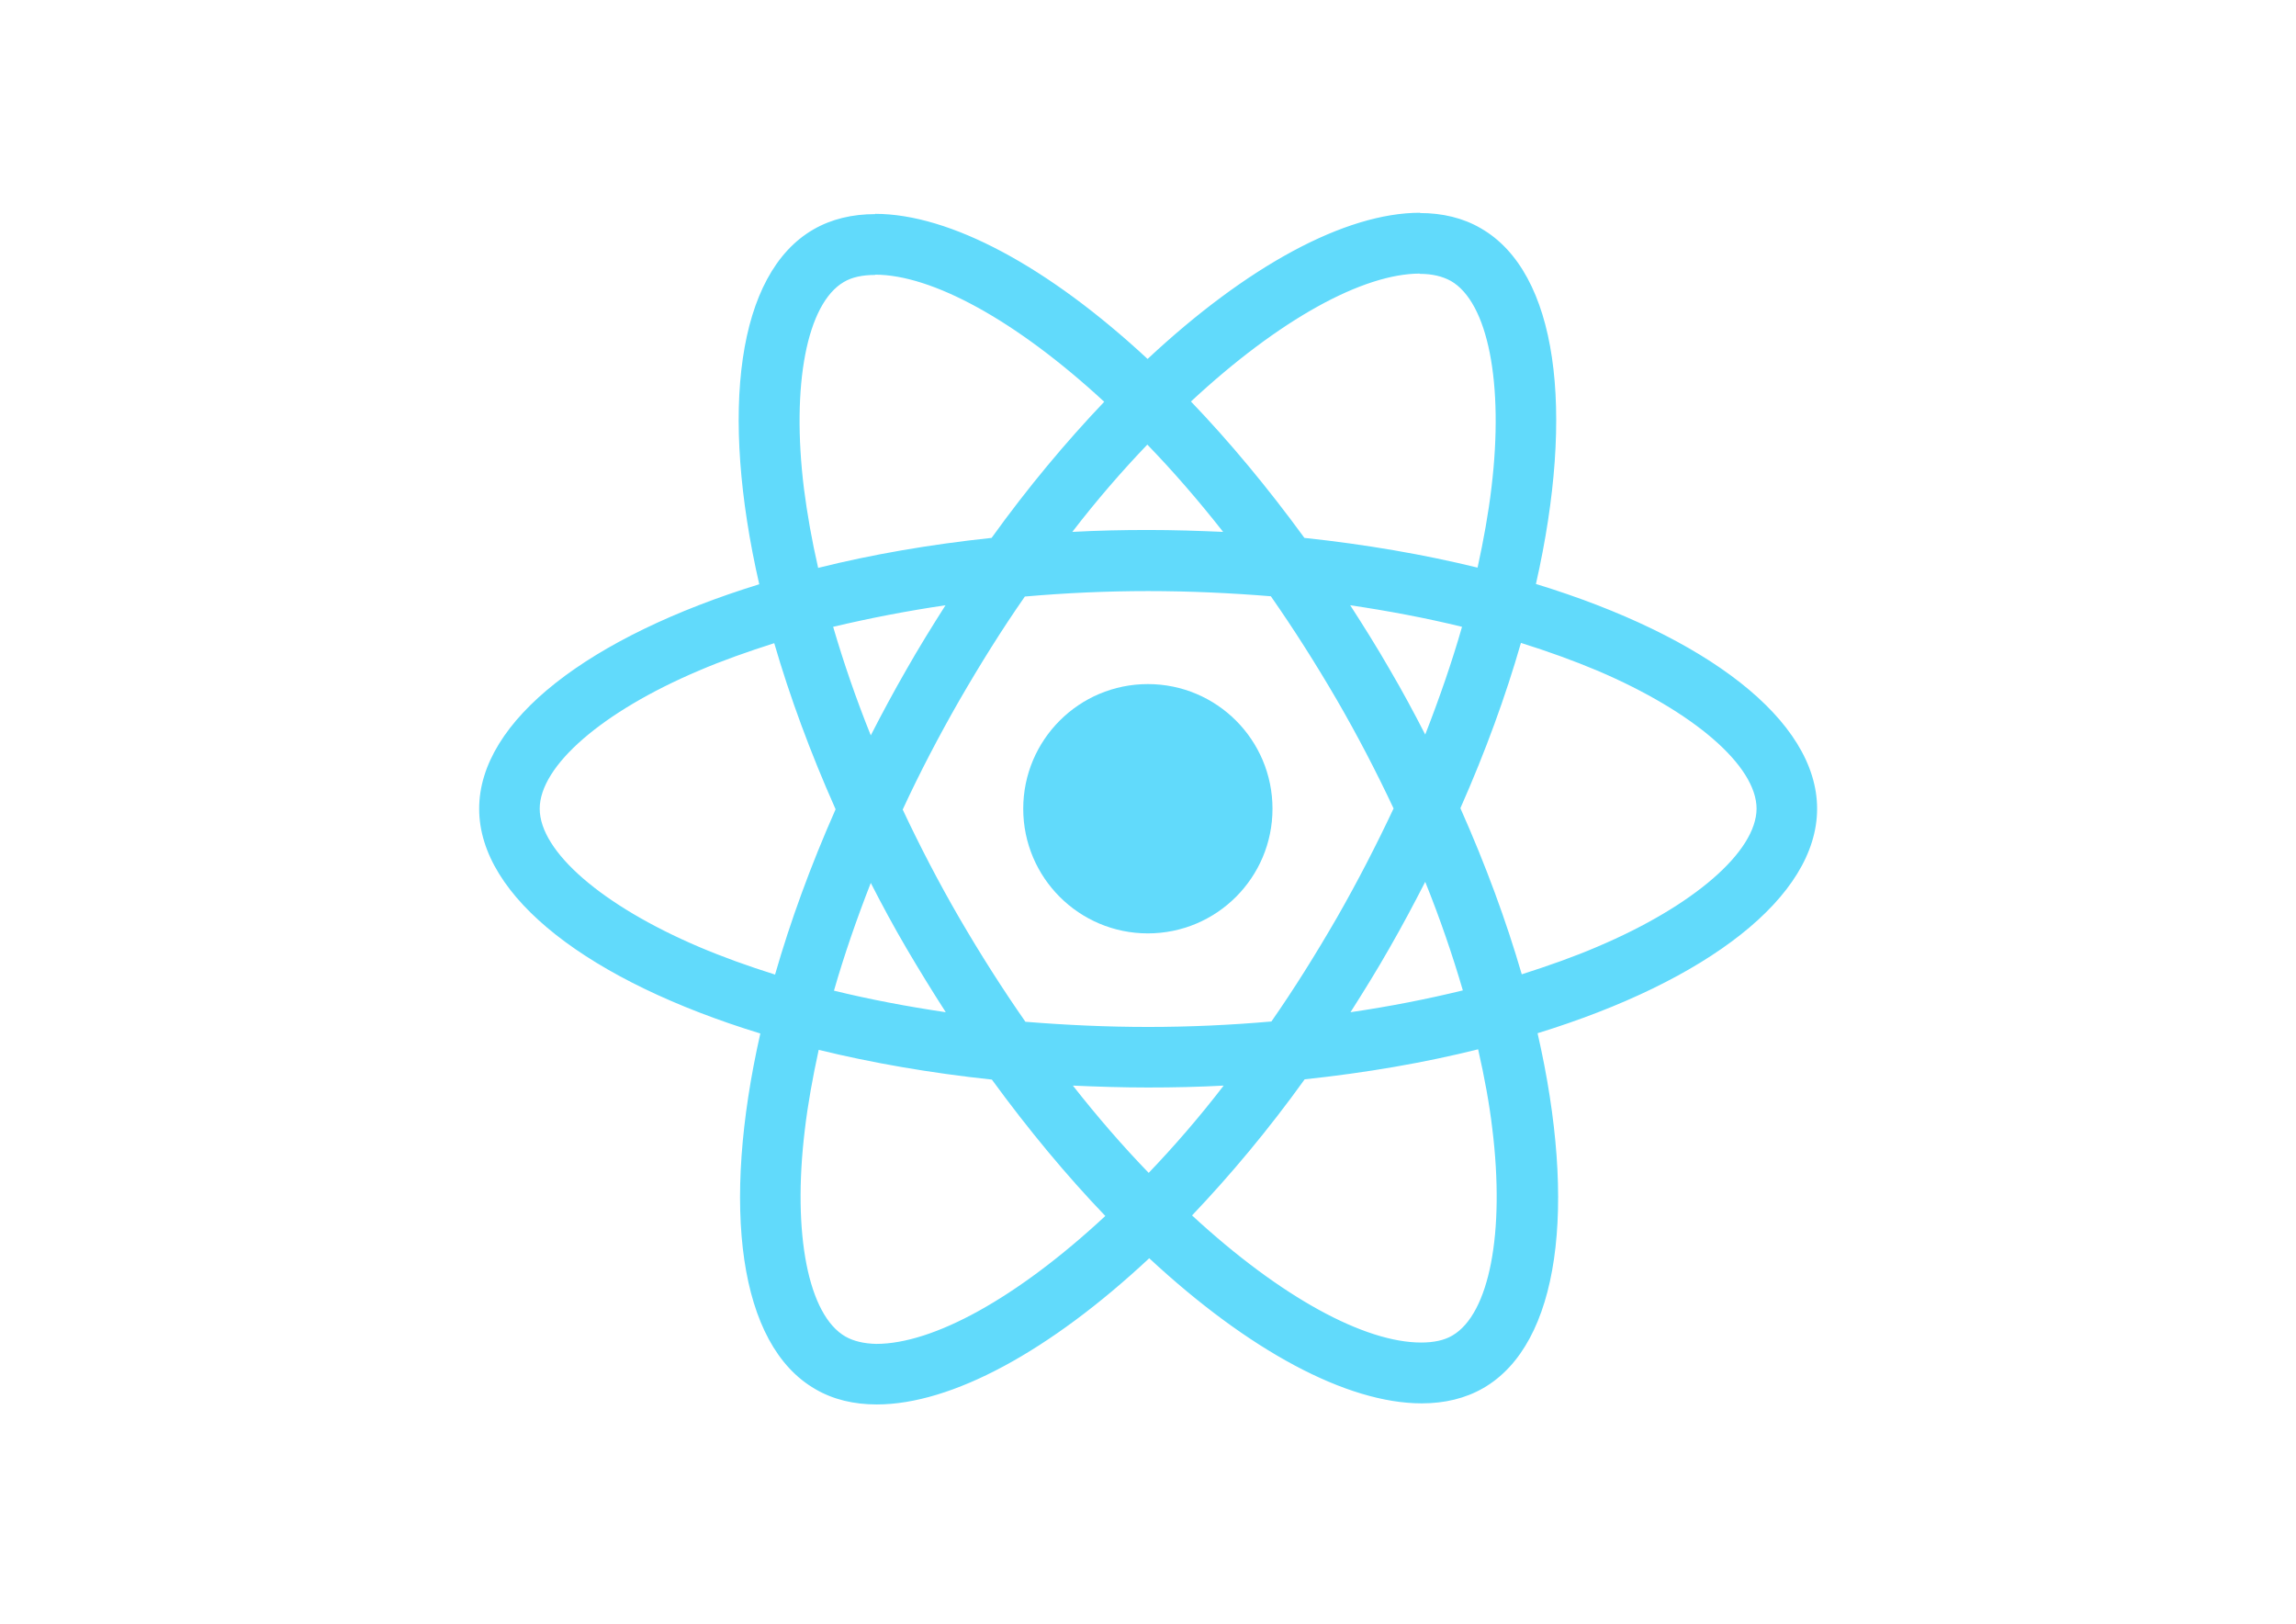
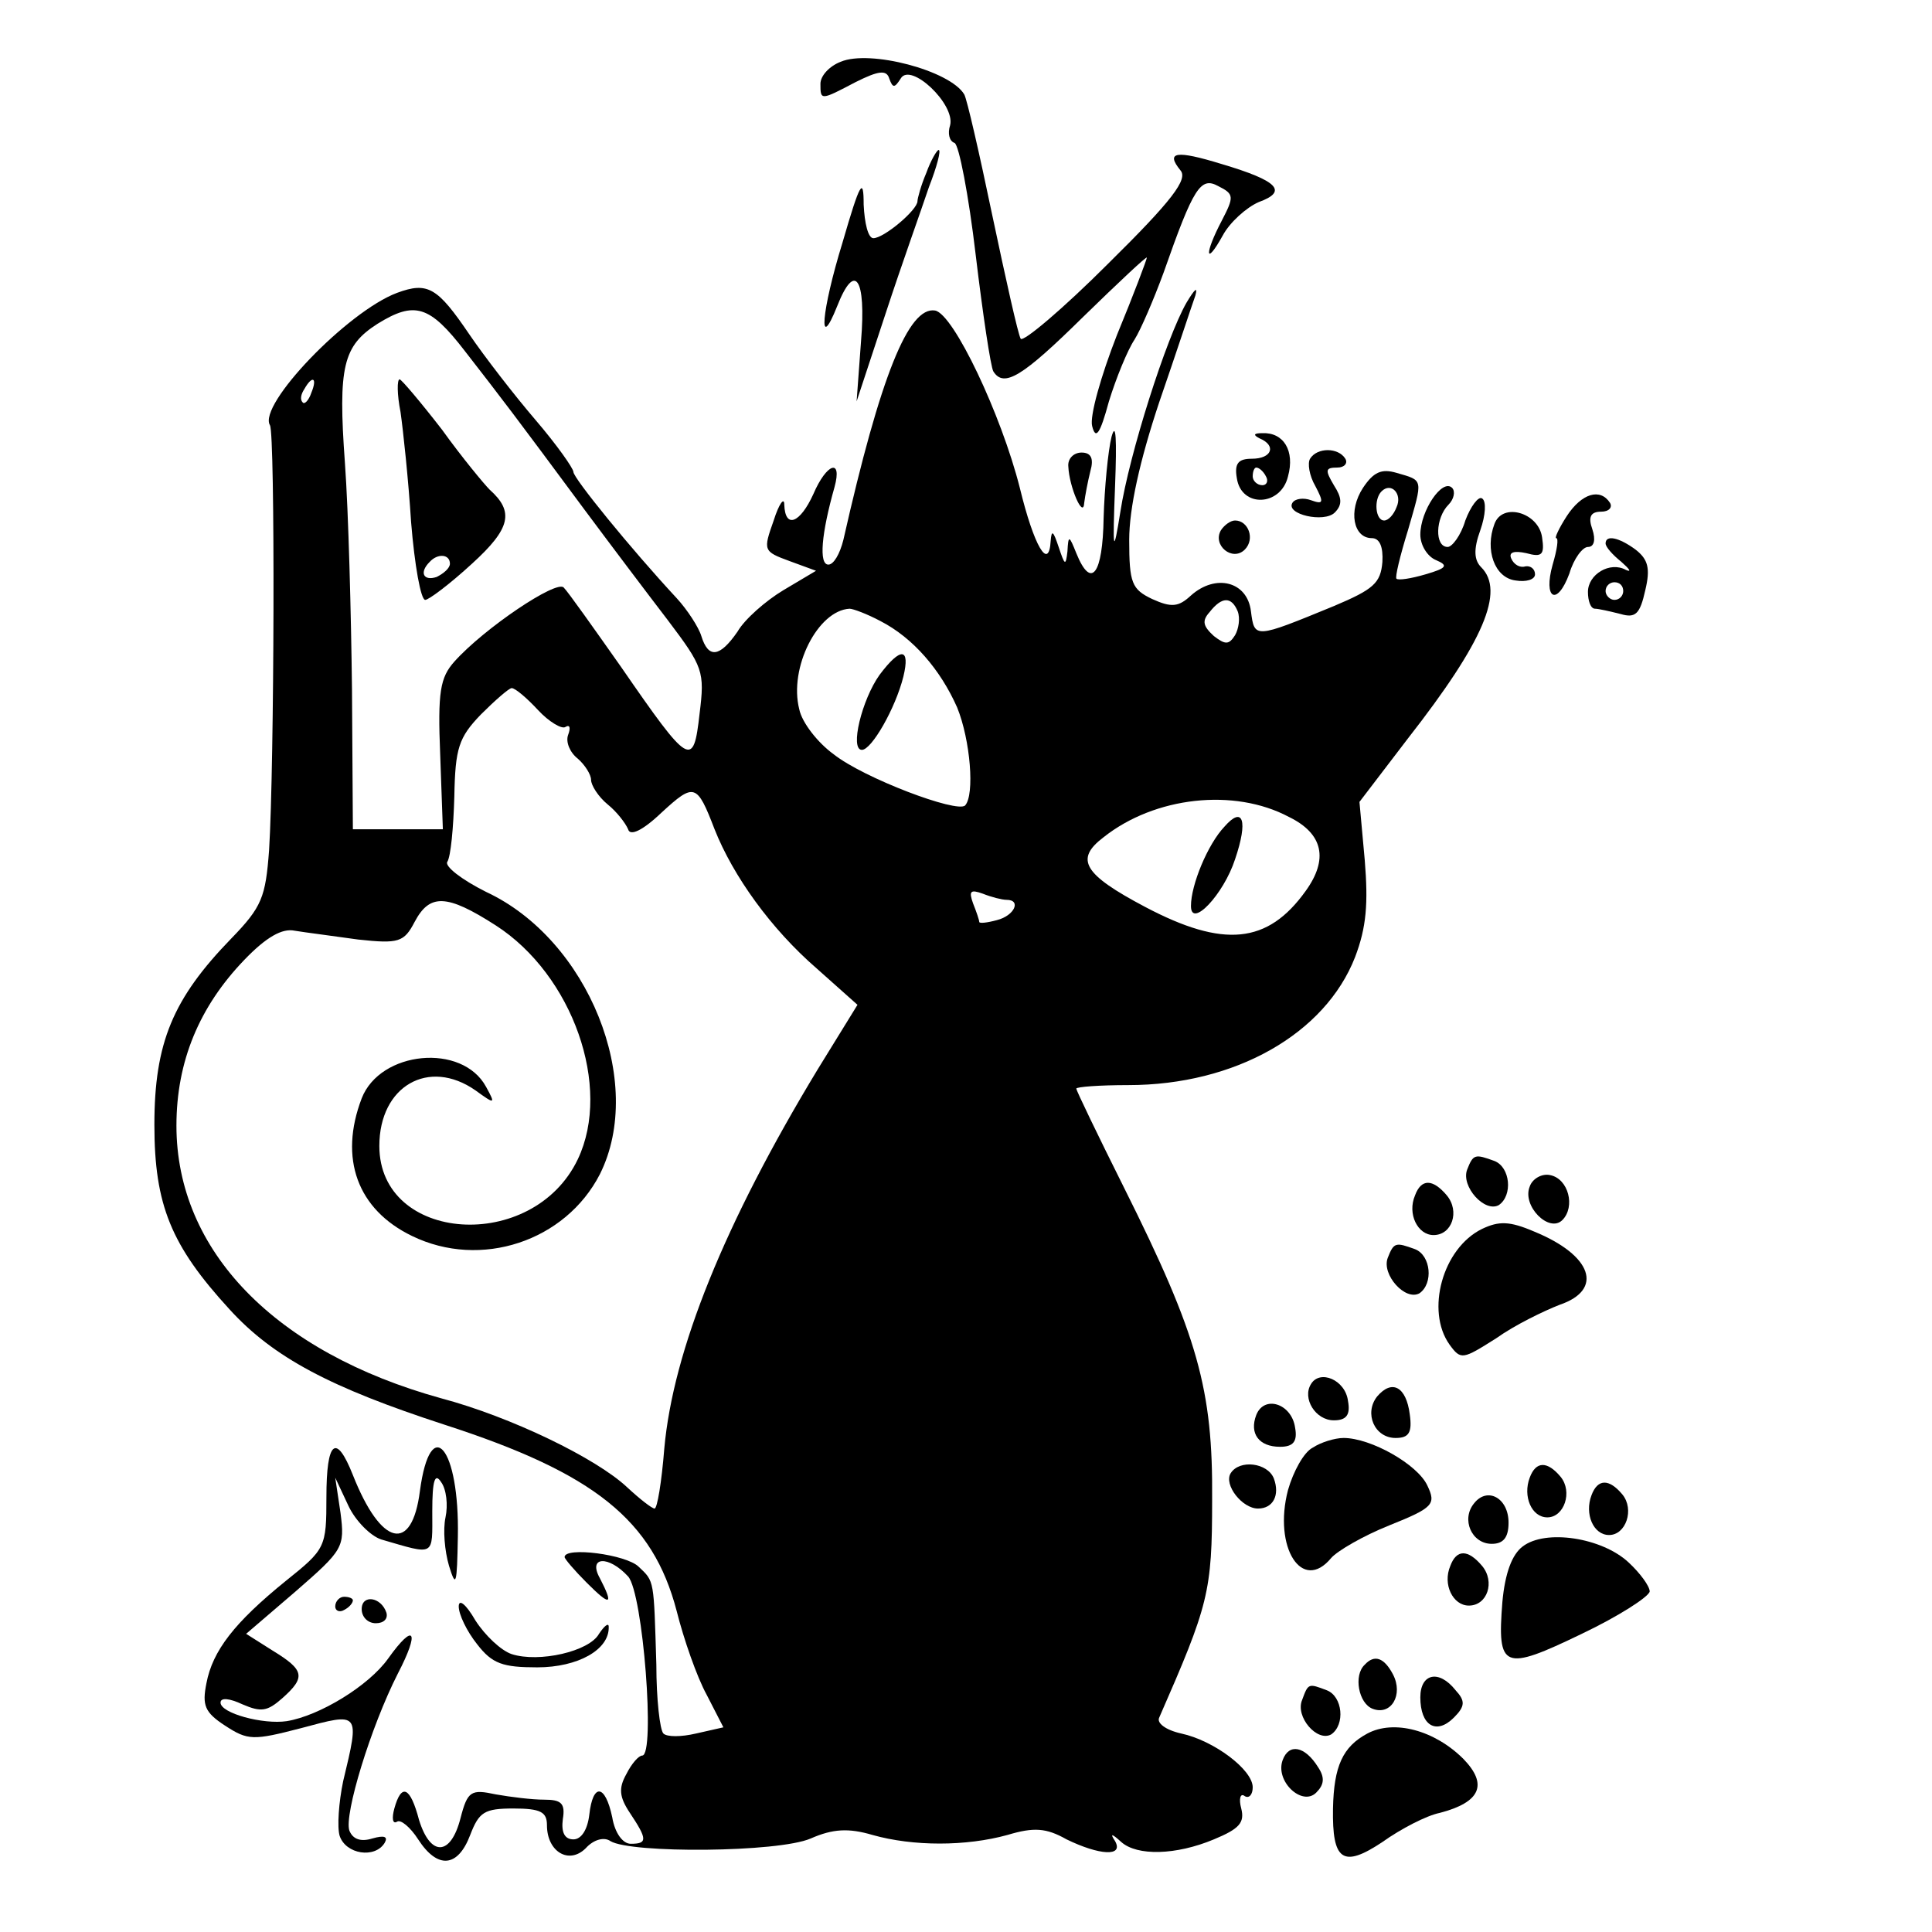
- <svg xmlns="http://www.w3.org/2000/svg" viewBox="0 0 841.9 595.3">
-   <g fill="#61DAFB">
-     <path d="M666.3 296.5c0-32.5-40.7-63.3-103.1-82.4 14.4-63.6 8-114.2-20.2-130.4-6.5-3.8-14.1-5.6-22.4-5.6v22.3c4.6 0 8.3.9 11.4 2.6 13.6 7.8 19.5 37.5 14.9 75.7-1.1 9.4-2.9 19.3-5.1 29.4-19.6-4.8-41-8.5-63.5-10.9-13.5-18.5-27.5-35.3-41.6-50 32.6-30.3 63.2-46.9 84-46.9V78c-27.5 0-63.5 19.6-99.9 53.6-36.4-33.8-72.4-53.2-99.9-53.2v22.3c20.7 0 51.4 16.5 84 46.6-14 14.7-28 31.4-41.3 49.9-22.6 2.4-44 6.1-63.6 11-2.3-10-4-19.7-5.2-29-4.7-38.2 1.1-67.9 14.6-75.8 3-1.8 6.9-2.6 11.5-2.6V78.5c-8.4 0-16 1.8-22.6 5.6-28.1 16.2-34.4 66.7-19.9 130.1-62.2 19.2-102.7 49.9-102.7 82.3 0 32.5 40.7 63.3 103.1 82.4-14.4 63.6-8 114.2 20.2 130.4 6.5 3.8 14.1 5.6 22.5 5.6 27.5 0 63.5-19.6 99.9-53.6 36.4 33.8 72.4 53.2 99.9 53.2 8.4 0 16-1.8 22.6-5.6 28.1-16.2 34.4-66.7 19.9-130.1 62-19.1 102.5-49.9 102.5-82.3zm-130.2-66.7c-3.7 12.9-8.3 26.2-13.5 39.5-4.1-8-8.4-16-13.1-24-4.6-8-9.5-15.8-14.4-23.4 14.2 2.1 27.9 4.7 41 7.9zm-45.8 106.5c-7.8 13.5-15.8 26.3-24.1 38.2-14.9 1.3-30 2-45.2 2-15.1 0-30.2-.7-45-1.9-8.3-11.9-16.4-24.6-24.2-38-7.6-13.1-14.5-26.4-20.8-39.8 6.2-13.4 13.2-26.8 20.7-39.9 7.8-13.5 15.8-26.3 24.1-38.2 14.9-1.3 30-2 45.2-2 15.1 0 30.2.7 45 1.9 8.3 11.9 16.4 24.6 24.2 38 7.6 13.1 14.5 26.4 20.8 39.8-6.3 13.4-13.2 26.8-20.7 39.9zm32.3-13c5.4 13.4 10 26.8 13.8 39.8-13.1 3.2-26.9 5.9-41.2 8 4.9-7.7 9.8-15.6 14.4-23.7 4.6-8 8.9-16.1 13-24.1zM421.2 430c-9.3-9.6-18.6-20.3-27.8-32 9 .4 18.2.7 27.5.7 9.4 0 18.7-.2 27.8-.7-9 11.7-18.3 22.4-27.5 32zm-74.4-58.9c-14.2-2.1-27.9-4.7-41-7.9 3.7-12.9 8.3-26.2 13.5-39.5 4.1 8 8.4 16 13.1 24 4.7 8 9.5 15.8 14.4 23.4zM420.7 163c9.3 9.6 18.6 20.3 27.8 32-9-.4-18.2-.7-27.5-.7-9.4 0-18.7.2-27.8.7 9-11.7 18.3-22.4 27.5-32zm-74 58.9c-4.9 7.7-9.8 15.6-14.4 23.7-4.6 8-8.9 16-13 24-5.4-13.4-10-26.8-13.8-39.8 13.1-3.1 26.9-5.8 41.2-7.9zm-90.5 125.2c-35.4-15.1-58.3-34.9-58.3-50.6 0-15.7 22.9-35.6 58.3-50.6 8.6-3.7 18-7 27.7-10.1 5.7 19.6 13.2 40 22.5 60.9-9.2 20.8-16.6 41.1-22.2 60.6-9.9-3.1-19.3-6.5-28-10.2zM310 490c-13.6-7.8-19.5-37.5-14.9-75.7 1.1-9.4 2.9-19.3 5.1-29.4 19.6 4.8 41 8.5 63.5 10.9 13.5 18.5 27.5 35.3 41.6 50-32.6 30.3-63.2 46.9-84 46.9-4.5-.1-8.3-1-11.3-2.7zm237.2-76.2c4.7 38.2-1.1 67.9-14.6 75.8-3 1.8-6.9 2.6-11.5 2.6-20.7 0-51.4-16.5-84-46.6 14-14.7 28-31.4 41.3-49.9 22.6-2.4 44-6.1 63.6-11 2.3 10.1 4.1 19.8 5.2 29.1zm38.5-66.7c-8.6 3.7-18 7-27.7 10.1-5.7-19.6-13.2-40-22.5-60.9 9.2-20.8 16.6-41.1 22.2-60.6 9.9 3.1 19.3 6.5 28.1 10.2 35.4 15.1 58.3 34.9 58.3 50.6-.1 15.7-23 35.6-58.4 50.6zM320.8 78.4z" />
-     <circle cx="420.9" cy="296.5" r="45.7" />
-     <path d="M520.5 78.1z" />
+ <svg xmlns="http://www.w3.org/2000/svg" version="1.0" width="219pt" height="219pt" viewBox="0 0 219 219" preserveAspectRatio="xMidYMid meet">
+   <g transform="translate(0,219) scale(0.1,-0.1)" fill="#000000" stroke="none">
+     <path d="M953 2120 c-13 -5 -23 -16 -23 -25 0 -19 0 -19 40 2 26 13 35 14 38 4 4 -11 6 -11 13 0 11 19 62 -29 56 -53 -3 -9 -1 -18 5 -20 5 -2 16 -59 24 -127 8 -67 17 -127 20 -132 12 -19 33 -6 102 62 40 39 72 69 72 67 0 -2 -15 -42 -34 -88 -18 -46 -31 -92 -28 -103 4 -16 9 -9 19 28 8 26 21 58 29 70 7 11 22 46 33 76 34 97 42 109 62 98 18 -9 18 -12 4 -39 -20 -38 -19 -53 1 -17 8 15 27 32 41 38 33 12 22 24 -42 43 -52 16 -64 14 -47 -7 9 -10 -9 -34 -82 -106 -51 -51 -96 -89 -99 -85 -3 5 -17 68 -32 139 -15 72 -29 133 -32 138 -16 27 -107 51 -140 37z" />
+     <path d="M1050 1994 c-6 -14 -10 -29 -10 -32 0 -10 -38 -42 -50 -42 -6 0 -10 17 -11 38 0 32 -4 26 -24 -43 -24 -78 -28 -127 -6 -72 20 51 33 32 27 -40 l-5 -68 33 100 c18 55 41 119 49 143 9 23 14 42 11 42 -2 0 -9 -12 -14 -26z" />
+     <path d="M450 1858 c-56 -21 -158 -127 -144 -150 6 -10 5 -386 -1 -482 -4 -53 -8 -64 -43 -100 -66 -68 -87 -118 -87 -211 0 -91 19 -137 85 -209 50 -55 115 -89 244 -131 170 -55 236 -108 263 -211 8 -32 23 -75 34 -95 l19 -37 -31 -7 c-17 -4 -33 -4 -37 0 -4 4 -8 39 -8 78 -3 97 -2 94 -20 111 -14 14 -84 23 -84 11 0 -2 11 -15 25 -29 27 -27 31 -26 15 5 -14 25 10 26 32 2 17 -19 31 -203 16 -203 -4 0 -12 -9 -18 -21 -9 -16 -8 -26 4 -44 20 -30 20 -35 1 -35 -9 0 -18 12 -21 30 -8 38 -22 39 -26 3 -2 -17 -9 -28 -18 -28 -10 0 -14 8 -12 23 3 18 -2 22 -21 22 -14 0 -38 3 -55 6 -28 6 -32 4 -40 -27 -11 -43 -34 -44 -47 -2 -10 38 -20 42 -28 13 -3 -11 -2 -18 3 -15 4 3 15 -6 24 -20 22 -34 45 -32 59 5 10 26 16 30 49 30 31 0 38 -4 38 -19 0 -30 25 -45 44 -26 9 10 21 13 28 8 23 -14 190 -13 227 3 25 11 43 12 70 4 46 -13 106 -13 153 0 30 9 44 8 67 -5 37 -18 65 -20 55 -2 -6 9 -4 9 7 -1 18 -16 62 -15 105 3 29 12 35 19 31 35 -3 11 -1 18 4 14 5 -3 9 2 9 10 0 20 -44 53 -81 61 -18 4 -28 12 -25 18 56 128 60 142 60 247 1 125 -16 186 -100 354 -30 60 -54 110 -54 112 0 2 26 4 59 4 121 0 223 58 257 145 13 34 15 61 11 110 l-6 66 55 72 c86 110 110 167 83 194 -8 8 -9 20 -1 42 6 17 7 33 2 36 -4 3 -13 -9 -19 -25 -5 -17 -15 -30 -20 -30 -15 0 -14 33 1 48 6 6 8 15 4 19 -11 11 -36 -26 -36 -53 0 -12 8 -25 18 -29 14 -6 12 -9 -12 -16 -17 -5 -31 -7 -33 -5 -2 1 4 26 13 55 17 59 18 56 -13 65 -17 5 -26 1 -38 -17 -17 -26 -11 -57 10 -57 9 0 13 -10 12 -27 -2 -24 -10 -31 -55 -50 -90 -37 -90 -37 -94 -6 -4 34 -40 43 -68 18 -14 -13 -22 -14 -44 -4 -23 11 -26 18 -26 67 0 36 12 90 34 156 19 55 37 110 41 121 3 11 -1 7 -10 -8 -23 -40 -65 -172 -75 -237 -8 -50 -9 -47 -6 30 2 52 1 73 -4 55 -4 -16 -8 -58 -9 -92 -1 -64 -14 -82 -31 -40 -8 20 -9 21 -10 2 -2 -17 -3 -16 -10 5 -6 18 -8 20 -9 7 -2 -35 -19 -6 -35 60 -21 83 -75 197 -96 201 -30 5 -62 -74 -104 -260 -4 -16 -11 -28 -17 -28 -11 0 -8 35 7 88 9 33 -9 27 -24 -8 -15 -33 -32 -40 -33 -12 0 9 -6 1 -12 -18 -12 -34 -12 -35 18 -46 l30 -11 -37 -22 c-20 -12 -44 -33 -52 -47 -20 -29 -33 -31 -41 -5 -3 10 -16 30 -28 43 -52 56 -117 136 -117 143 0 4 -19 31 -43 59 -24 28 -58 72 -75 97 -36 53 -47 60 -82 47z m77 -66 c42 -54 58 -75 135 -179 29 -39 72 -96 95 -126 40 -53 42 -58 36 -106 -7 -62 -11 -60 -89 53 -31 44 -60 85 -65 90 -8 9 -90 -46 -124 -84 -16 -18 -19 -34 -16 -106 l3 -84 -51 0 -51 0 -1 158 c-1 86 -4 202 -8 257 -8 110 -2 133 37 158 42 26 59 21 99 -31z m-174 -47 c-3 -9 -8 -14 -10 -11 -3 3 -2 9 2 15 9 16 15 13 8 -4z m1230 -130 c-3 -8 -9 -15 -14 -15 -10 0 -12 24 -3 33 11 11 24 -3 17 -18z m-180 -118 c3 -8 1 -20 -3 -27 -7 -11 -11 -11 -24 -1 -12 11 -14 17 -5 27 14 18 25 18 32 1z m-405 -11 c37 -19 68 -55 87 -98 15 -37 20 -99 9 -111 -9 -9 -115 31 -149 58 -18 13 -36 36 -39 51 -12 47 21 112 57 114 4 0 20 -6 35 -14z m-388 -101 c12 -13 27 -22 31 -19 5 3 6 -1 3 -9 -3 -8 2 -20 11 -27 8 -7 15 -18 15 -24 0 -6 8 -19 19 -28 10 -8 20 -21 23 -28 2 -8 16 -2 38 19 37 34 40 33 60 -19 21 -53 64 -113 116 -158 l46 -41 -45 -73 c-106 -175 -164 -319 -174 -430 -3 -38 -8 -68 -11 -68 -3 0 -17 11 -31 24 -35 33 -132 80 -211 101 -188 52 -300 167 -300 309 0 73 26 135 77 188 25 26 43 36 57 33 12 -2 44 -6 72 -10 46 -5 52 -3 64 20 17 32 36 32 92 -4 87 -56 132 -183 93 -265 -51 -107 -225 -95 -225 15 0 68 56 100 109 63 22 -16 23 -16 12 4 -27 50 -120 41 -141 -13 -26 -68 -5 -126 57 -156 78 -38 174 -6 213 70 52 104 -13 266 -129 320 -28 14 -47 29 -44 34 4 6 7 39 8 74 1 55 5 67 30 93 16 16 32 30 35 30 4 0 17 -11 30 -25z m851 -121 c39 -19 45 -48 19 -84 -43 -60 -93 -65 -182 -18 -70 37 -80 54 -47 79 58 46 148 56 210 23z m-320 -94 c17 0 9 -18 -11 -23 -11 -3 -20 -4 -20 -2 0 2 -3 11 -7 21 -5 14 -3 16 11 11 10 -4 22 -7 27 -7z" />
+     <path d="M454 1723 c3 -21 9 -77 12 -125 4 -49 11 -88 16 -88 4 0 28 18 53 41 44 40 48 59 20 84 -6 6 -31 36 -54 68 -24 31 -46 57 -48 57 -3 0 -3 -17 1 -37z m56 -172 c0 -5 -7 -11 -15 -15 -15 -5 -20 5 -8 17 9 10 23 9 23 -2z" />
+     <path d="M997 1425 c-20 -28 -34 -85 -20 -85 11 0 38 47 47 83 8 33 -3 34 -27 2z" />
+     <path d="M1388 1253 c-19 -20 -38 -66 -38 -90 0 -26 37 13 50 53 15 44 9 61 -12 37z" />
+     <path d="M1428 1693 c19 -8 14 -23 -9 -23 -15 0 -20 -5 -17 -22 5 -34 50 -32 58 2 8 29 -5 50 -29 49 -10 0 -11 -2 -3 -6z m7 -43 c3 -5 1 -10 -4 -10 -6 0 -11 5 -11 10 0 6 2 10 4 10 3 0 8 -4 11 -10z" />
+     <path d="M1211 1661 c1 -23 17 -60 18 -41 1 8 4 24 7 36 4 14 1 21 -10 21 -9 0 -16 -7 -15 -16z" />
+     <path d="M1485 1670 c-3 -5 -1 -19 6 -31 10 -19 9 -21 -5 -16 -8 3 -18 2 -21 -3 -8 -13 36 -23 48 -11 9 9 8 17 -1 31 -10 17 -10 20 4 20 8 0 12 5 9 10 -8 13 -32 13 -40 0z" />
+     <path d="M1776 1605 c-9 -14 -14 -25 -12 -25 3 0 1 -13 -4 -30 -11 -39 5 -48 19 -10 5 17 15 30 21 30 7 0 9 8 5 20 -5 14 -2 20 10 20 9 0 13 5 10 10 -11 17 -32 11 -49 -15z" />
+     <path d="M1694 1596 c-11 -29 0 -61 24 -64 12 -2 22 1 22 7 0 6 -5 10 -11 9 -6 -2 -13 2 -16 9 -3 7 3 9 17 6 18 -5 21 -2 18 18 -4 28 -45 40 -54 15z" />
+     <path d="M1384 1589 c-10 -17 13 -36 27 -22 12 12 4 33 -11 33 -5 0 -12 -5 -16 -11z" />
+     <path d="M1820 1574 c0 -4 8 -13 18 -21 9 -8 12 -12 5 -9 -18 10 -43 -5 -43 -25 0 -10 3 -19 8 -19 4 0 17 -3 29 -6 17 -5 22 0 28 27 6 25 3 35 -11 46 -19 14 -34 17 -34 7z m20 -54 c0 -5 -4 -10 -10 -10 -5 0 -10 5 -10 10 0 6 5 10 10 10 6 0 10 -4 10 -10z" />
+     <path d="M1663 864 c-7 -19 20 -49 36 -40 16 11 13 43 -5 50 -22 8 -24 8 -31 -10z" />
+     <path d="M1734 845 c-9 -22 22 -53 37 -38 15 15 7 47 -14 51 -9 2 -20 -4 -23 -13z" />
+     <path d="M1604 835 c-9 -21 3 -45 21 -45 21 0 30 27 15 45 -16 19 -29 19 -36 0z" />
+     <path d="M1680 797 c-45 -22 -64 -93 -37 -131 13 -18 15 -17 53 7 21 15 54 31 72 38 50 17 37 56 -29 83 -28 12 -40 12 -59 3z" />
+     <path d="M1573 764 c-7 -19 20 -49 36 -40 16 11 13 43 -5 50 -22 8 -24 8 -31 -10z" />
+     <path d="M1486 621 c-10 -16 5 -41 26 -41 14 0 19 6 16 22 -3 24 -32 36 -42 19z" />
+     <path d="M1561 607 c-15 -19 -3 -47 21 -47 15 0 19 6 16 27 -4 31 -20 40 -37 20z" />
+     <path d="M1424 586 c-8 -21 3 -36 27 -36 15 0 20 6 17 22 -4 27 -35 37 -44 14z" />
+     <path d="M1488 549 c-10 -5 -22 -27 -28 -48 -17 -65 16 -117 49 -77 7 8 36 25 66 37 50 20 53 24 43 45 -11 24 -64 54 -95 54 -10 0 -26 -5 -35 -11z" />
+     <path d="M370 493 c0 -57 -1 -59 -46 -95 -58 -47 -83 -79 -90 -116 -5 -25 -2 -33 21 -48 26 -17 32 -17 86 -3 67 18 67 19 48 -60 -5 -24 -7 -52 -4 -62 7 -21 40 -26 51 -8 4 7 0 9 -14 5 -13 -4 -22 -1 -26 9 -6 18 24 117 55 178 25 48 19 59 -11 17 -22 -31 -78 -65 -115 -71 -27 -4 -75 9 -75 21 0 6 10 5 25 -2 21 -9 28 -8 45 7 27 24 25 32 -11 54 l-30 19 56 48 c54 47 56 50 51 89 l-6 40 15 -32 c8 -17 25 -34 37 -38 62 -18 58 -20 58 32 0 35 3 44 10 33 6 -8 8 -26 5 -40 -3 -14 -1 -38 4 -55 8 -26 9 -21 10 33 2 101 -31 141 -43 52 -9 -71 -44 -63 -76 18 -19 48 -30 39 -30 -25z" />
+     <path d="M1395 520 c-8 -13 13 -40 31 -40 17 0 25 15 18 34 -7 18 -39 22 -49 6z" />
+     <path d="M1734 515 c-8 -21 2 -45 20 -45 19 0 29 29 15 46 -15 18 -28 18 -35 -1z" />
+     <path d="M1804 495 c-8 -21 2 -45 20 -45 19 0 29 29 15 46 -15 18 -28 18 -35 -1z" />
+     <path d="M1671 486 c-15 -18 -3 -46 20 -46 13 0 19 7 19 24 0 28 -24 41 -39 22z" />
+     <path d="M1726 437 c-12 -9 -20 -30 -23 -63 -6 -76 1 -79 90 -36 42 20 76 42 77 48 0 6 -11 21 -24 33 -30 28 -94 38 -120 18z" />
+     <path d="M1644 415 c-9 -21 3 -45 21 -45 21 0 30 27 15 45 -16 19 -29 19 -36 0z" />
+     <path d="M380 369 c0 -5 5 -7 10 -4 6 3 10 8 10 11 0 2 -4 4 -10 4 -5 0 -10 -5 -10 -11z" />
+     <path d="M410 366 c0 -9 7 -16 16 -16 9 0 14 5 12 12 -6 18 -28 21 -28 4z" />
+     <path d="M520 369 c0 -9 9 -28 21 -43 17 -22 29 -26 68 -26 46 0 82 20 81 46 0 5 -5 1 -11 -8 -11 -20 -68 -33 -99 -23 -12 4 -30 21 -41 38 -11 19 -19 25 -19 16z" />
+     <path d="M1547 303 c-13 -12 -7 -44 9 -50 21 -8 35 16 23 39 -10 19 -21 23 -32 11z" />
+     <path d="M1610 266 c0 -32 18 -43 38 -23 13 13 13 19 2 31 -19 24 -40 19 -40 -8z" />
+     <path d="M1476 263 c-8 -19 17 -48 33 -39 16 11 13 43 -5 50 -21 8 -21 8 -28 -11z" />
+     <path d="M1550 225 c-28 -15 -38 -37 -39 -85 -1 -59 11 -68 56 -38 21 15 50 30 65 33 46 12 55 32 27 61 -33 33 -79 45 -109 29z" />
+     <path d="M1454 195 c-9 -24 22 -53 38 -37 9 9 10 17 2 29 -15 24 -33 27 -40 8z" />
  </g>
</svg>
